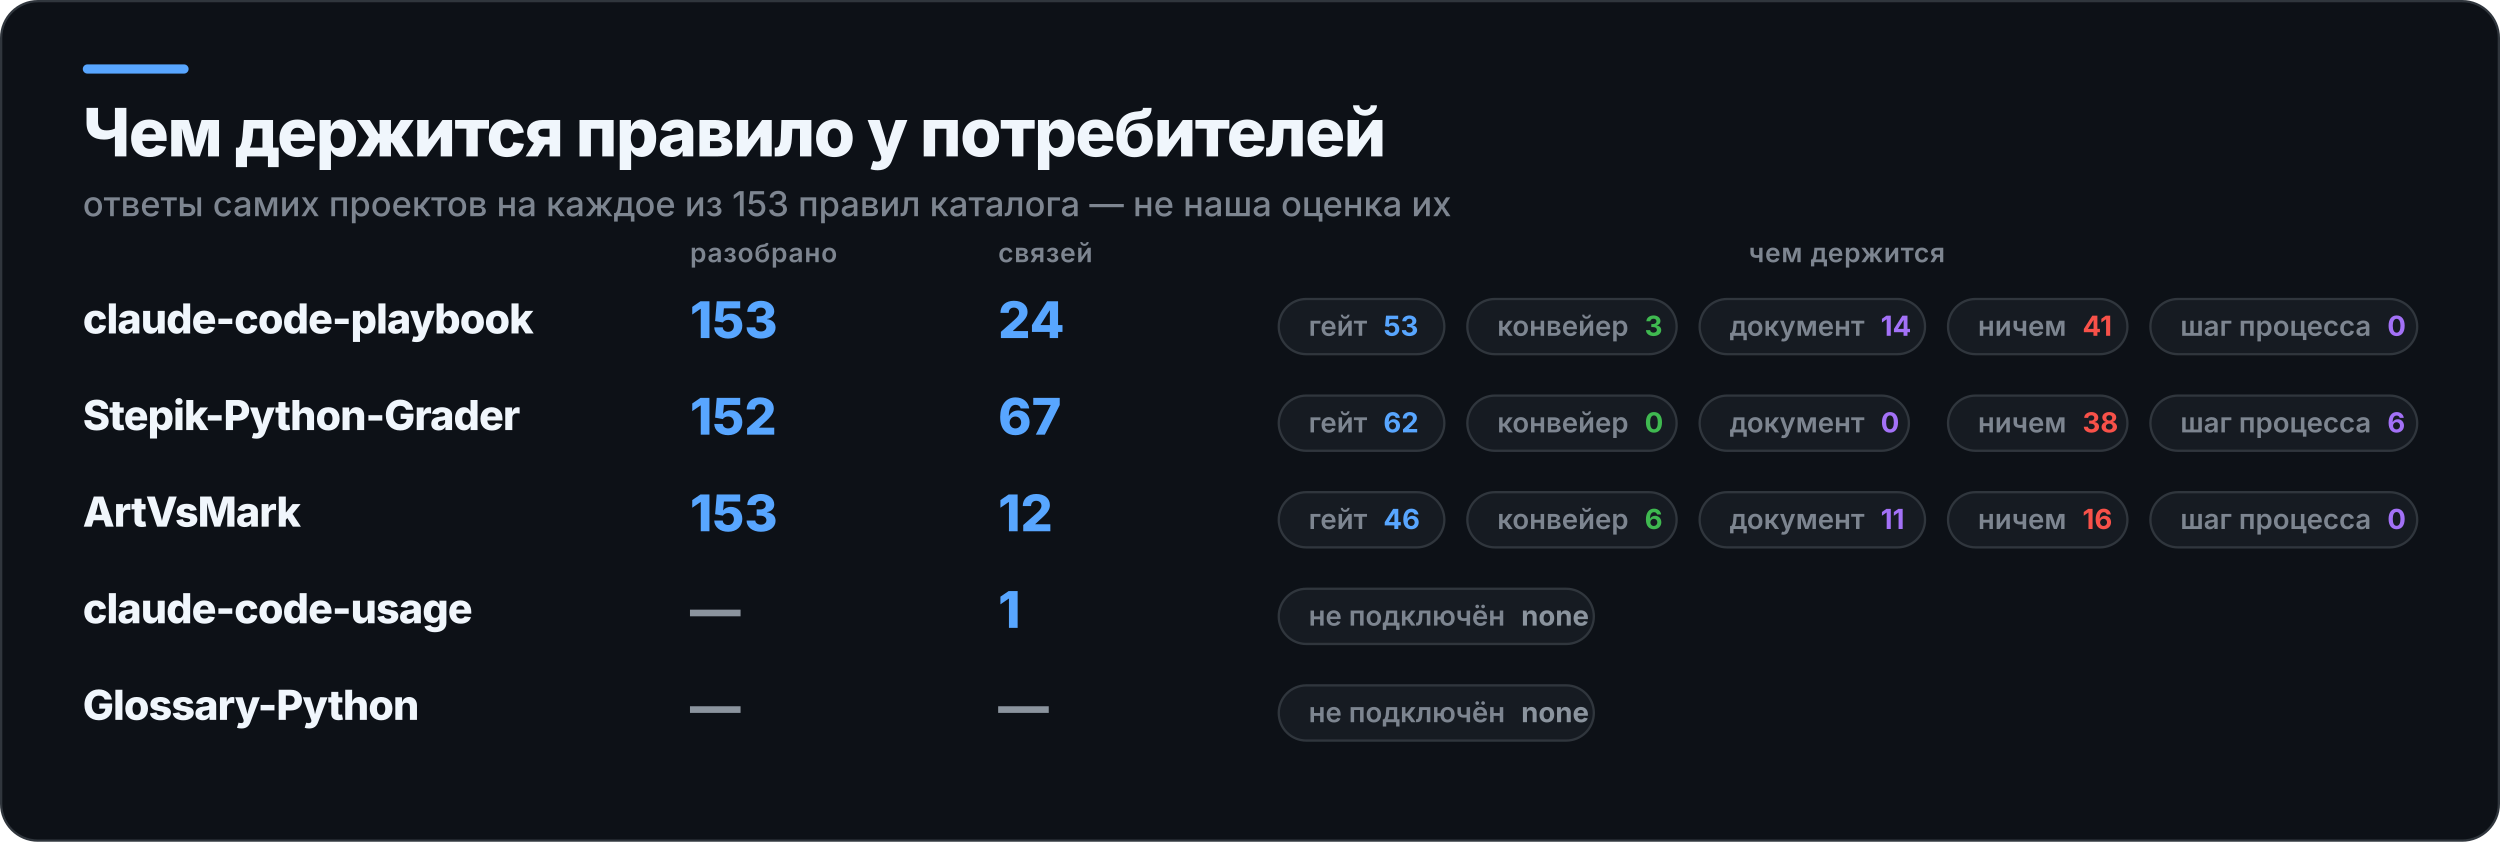
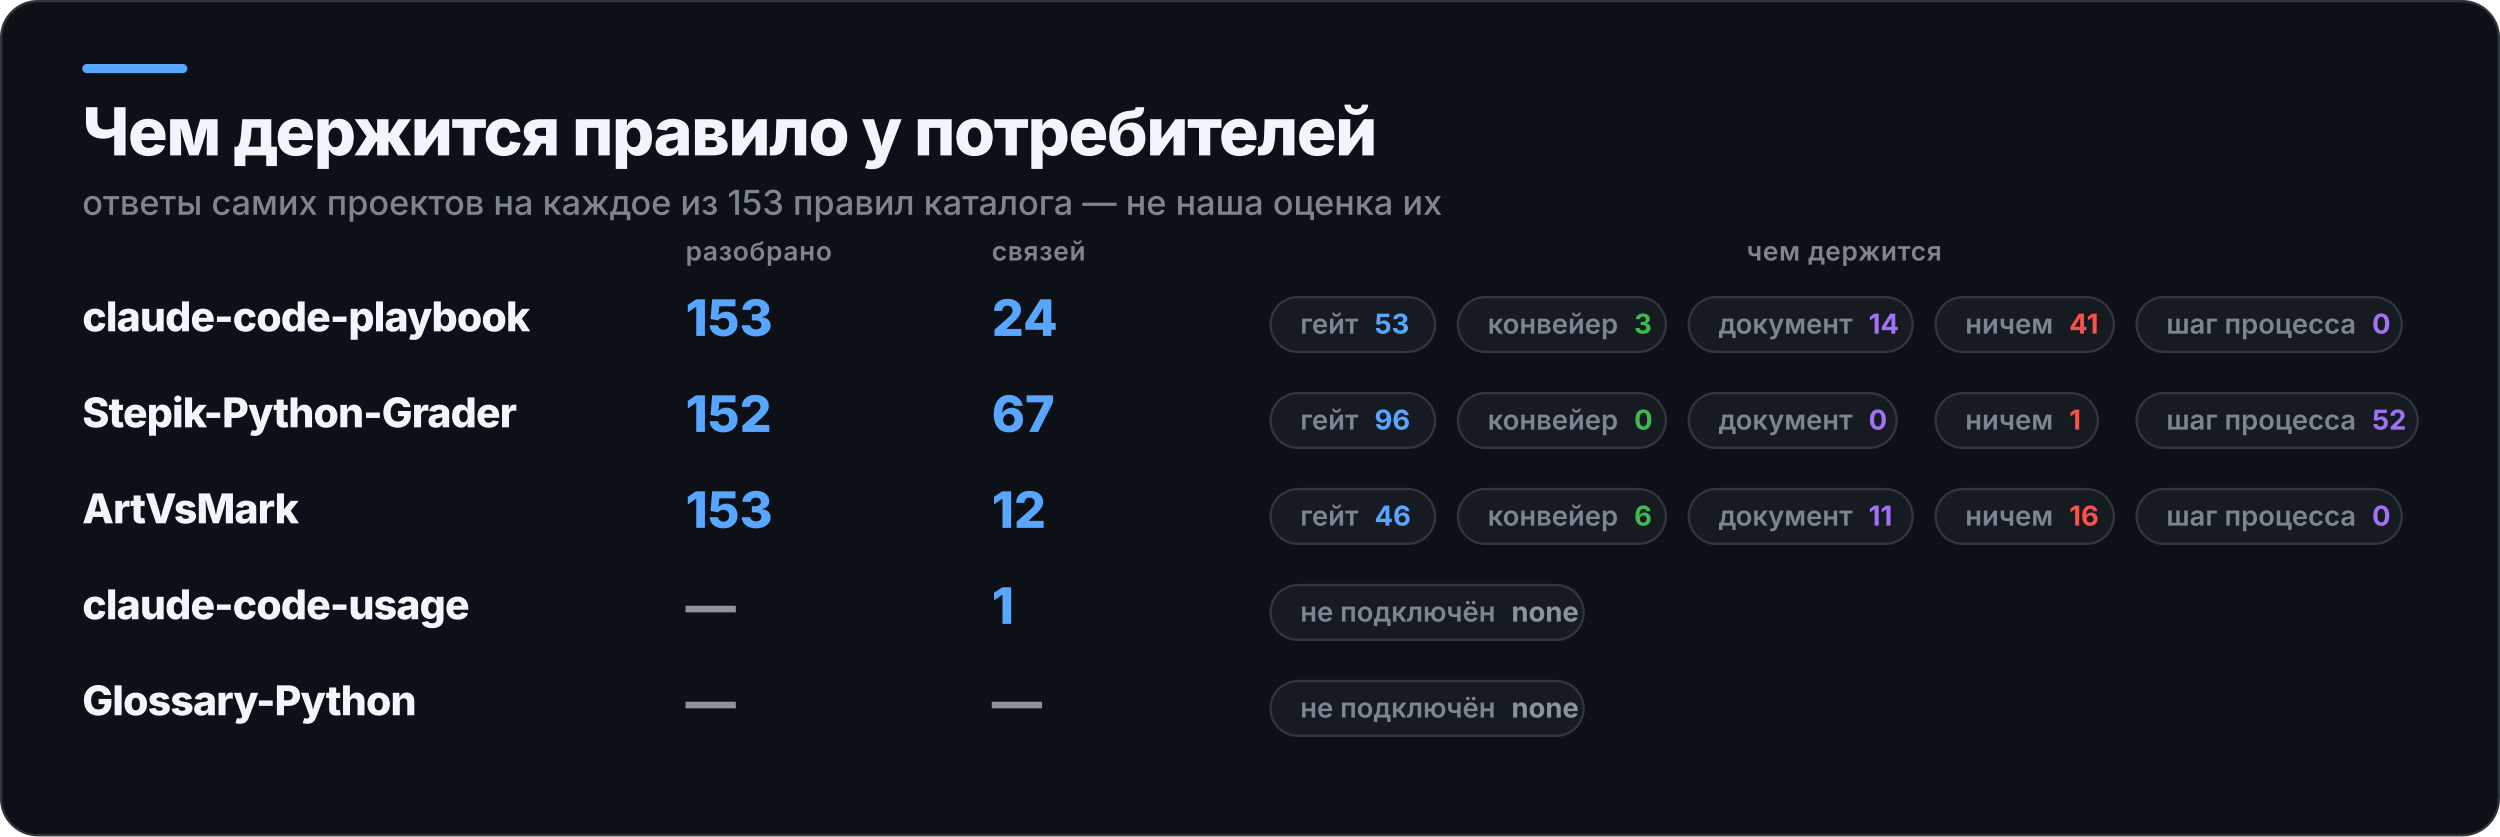
- <svg xmlns="http://www.w3.org/2000/svg" width="1087" height="366" viewBox="0 0 1087 366" role="img" aria-label="Чем держится правило у потребителей">
-   <rect x="0.5" y="0.5" width="1086" height="365" rx="16" fill="#0D1117" stroke="#30363D" />
+ <svg xmlns="http://www.w3.org/2000/svg" width="1094" height="366" viewBox="0 0 1094 366" role="img" aria-label="Чем держится правило у потребителей">
+   <rect x="0.5" y="0.5" width="1093" height="365" rx="16" fill="#0D1117" stroke="#30363D" />
  <rect x="36" y="28" width="46" height="4" rx="2" fill="#58A6FF" />
  <text x="36" y="68" fill="#F0F6FC" font-family="Inter,Segoe UI,Helvetica,Arial,sans-serif" font-size="29" font-weight="800" letter-spacing="-0.6">Чем держится правило у потребителей</text>
  <text x="36" y="94" fill="#7D8590" font-family="Inter,Segoe UI,Helvetica,Arial,sans-serif" font-size="15" font-weight="500">ответы самих проектов на каждое из 153 правил каталога — не наша оценка их</text>
  <text x="300" y="114" fill="#7D8590" font-family="Inter,Segoe UI,Helvetica,Arial,sans-serif" font-size="11.5" font-weight="600" letter-spacing="0.3">разобрано</text>
  <text x="434" y="114" fill="#7D8590" font-family="Inter,Segoe UI,Helvetica,Arial,sans-serif" font-size="11.5" font-weight="600" letter-spacing="0.3">связей</text>
-   <text x="803" y="114" fill="#7D8590" font-family="Inter,Segoe UI,Helvetica,Arial,sans-serif" font-size="11.5" font-weight="600" letter-spacing="0.3" text-anchor="middle">чем держится</text>
+   <text x="807" y="114" fill="#7D8590" font-family="Inter,Segoe UI,Helvetica,Arial,sans-serif" font-size="11.5" font-weight="600" letter-spacing="0.3" text-anchor="middle">чем держится</text>
  <text x="36" y="145" fill="#F0F6FC" font-family="Inter,Segoe UI,Helvetica,Arial,sans-serif" font-size="18" font-weight="800" letter-spacing="-0.4">claude-code-playbook</text>
  <text x="300" y="147" fill="#58A6FF" font-family="Inter,Segoe UI,Helvetica,Arial,sans-serif" font-size="22" font-weight="800">153</text>
  <text x="434" y="147" fill="#58A6FF" font-family="Inter,Segoe UI,Helvetica,Arial,sans-serif" font-size="22" font-weight="800">24</text>
  <rect x="556" y="130" width="72" height="24" rx="12" fill="#161B22" stroke="#30363D" />
  <text x="569" y="146" fill="#7D8590" font-family="Inter,Segoe UI,Helvetica,Arial,sans-serif" font-size="12" font-weight="600">гейт<tspan fill="#58A6FF" font-weight="700" dx="7">53</tspan>
  </text>
  <rect x="638" y="130" width="91" height="24" rx="12" fill="#161B22" stroke="#30363D" />
  <text x="651" y="146" fill="#7D8590" font-family="Inter,Segoe UI,Helvetica,Arial,sans-serif" font-size="12" font-weight="600">конвейер<tspan fill="#3FB950" font-weight="700" dx="7">3</tspan>
  </text>
  <rect x="739" y="130" width="98" height="24" rx="12" fill="#161B22" stroke="#30363D" />
  <text x="752" y="146" fill="#7D8590" font-family="Inter,Segoe UI,Helvetica,Arial,sans-serif" font-size="12" font-weight="600">документ<tspan fill="#A371F7" font-weight="700" dx="7">14</tspan>
  </text>
  <rect x="847" y="130" width="78" height="24" rx="12" fill="#161B22" stroke="#30363D" />
  <text x="860" y="146" fill="#7D8590" font-family="Inter,Segoe UI,Helvetica,Arial,sans-serif" font-size="12" font-weight="600">ничем<tspan fill="#F85149" font-weight="700" dx="7">41</tspan>
  </text>
  <rect x="935" y="130" width="116" height="24" rx="12" fill="#161B22" stroke="#30363D" />
  <text x="948" y="146" fill="#7D8590" font-family="Inter,Segoe UI,Helvetica,Arial,sans-serif" font-size="12" font-weight="600">шаг процесса<tspan fill="#A371F7" font-weight="700" dx="7">0</tspan>
  </text>
  <text x="36" y="187" fill="#F0F6FC" font-family="Inter,Segoe UI,Helvetica,Arial,sans-serif" font-size="18" font-weight="800" letter-spacing="-0.4">Stepik-Python-Grader</text>
  <text x="300" y="189" fill="#58A6FF" font-family="Inter,Segoe UI,Helvetica,Arial,sans-serif" font-size="22" font-weight="800">152</text>
  <text x="434" y="189" fill="#58A6FF" font-family="Inter,Segoe UI,Helvetica,Arial,sans-serif" font-size="22" font-weight="800">67</text>
  <rect x="556" y="172" width="72" height="24" rx="12" fill="#161B22" stroke="#30363D" />
-   <text x="569" y="188" fill="#7D8590" font-family="Inter,Segoe UI,Helvetica,Arial,sans-serif" font-size="12" font-weight="600">гейт<tspan fill="#58A6FF" font-weight="700" dx="7">62</tspan>
+   <text x="569" y="188" fill="#7D8590" font-family="Inter,Segoe UI,Helvetica,Arial,sans-serif" font-size="12" font-weight="600">гейт<tspan fill="#58A6FF" font-weight="700" dx="7">96</tspan>
  </text>
  <rect x="638" y="172" width="91" height="24" rx="12" fill="#161B22" stroke="#30363D" />
  <text x="651" y="188" fill="#7D8590" font-family="Inter,Segoe UI,Helvetica,Arial,sans-serif" font-size="12" font-weight="600">конвейер<tspan fill="#3FB950" font-weight="700" dx="7">0</tspan>
  </text>
  <rect x="739" y="172" width="91" height="24" rx="12" fill="#161B22" stroke="#30363D" />
  <text x="752" y="188" fill="#7D8590" font-family="Inter,Segoe UI,Helvetica,Arial,sans-serif" font-size="12" font-weight="600">документ<tspan fill="#A371F7" font-weight="700" dx="7">0</tspan>
  </text>
-   <rect x="847" y="172" width="78" height="24" rx="12" fill="#161B22" stroke="#30363D" />
-   <text x="860" y="188" fill="#7D8590" font-family="Inter,Segoe UI,Helvetica,Arial,sans-serif" font-size="12" font-weight="600">ничем<tspan fill="#F85149" font-weight="700" dx="7">38</tspan>
+   <rect x="847" y="172" width="71" height="24" rx="12" fill="#161B22" stroke="#30363D" />
+   <text x="860" y="188" fill="#7D8590" font-family="Inter,Segoe UI,Helvetica,Arial,sans-serif" font-size="12" font-weight="600">ничем<tspan fill="#F85149" font-weight="700" dx="7">1</tspan>
  </text>
-   <rect x="935" y="172" width="116" height="24" rx="12" fill="#161B22" stroke="#30363D" />
-   <text x="948" y="188" fill="#7D8590" font-family="Inter,Segoe UI,Helvetica,Arial,sans-serif" font-size="12" font-weight="600">шаг процесса<tspan fill="#A371F7" font-weight="700" dx="7">6</tspan>
+   <rect x="935" y="172" width="123" height="24" rx="12" fill="#161B22" stroke="#30363D" />
+   <text x="948" y="188" fill="#7D8590" font-family="Inter,Segoe UI,Helvetica,Arial,sans-serif" font-size="12" font-weight="600">шаг процесса<tspan fill="#A371F7" font-weight="700" dx="7">52</tspan>
  </text>
  <text x="36" y="229" fill="#F0F6FC" font-family="Inter,Segoe UI,Helvetica,Arial,sans-serif" font-size="18" font-weight="800" letter-spacing="-0.4">ArtVsMark</text>
  <text x="300" y="231" fill="#58A6FF" font-family="Inter,Segoe UI,Helvetica,Arial,sans-serif" font-size="22" font-weight="800">153</text>
  <text x="434" y="231" fill="#58A6FF" font-family="Inter,Segoe UI,Helvetica,Arial,sans-serif" font-size="22" font-weight="800">12</text>
  <rect x="556" y="214" width="72" height="24" rx="12" fill="#161B22" stroke="#30363D" />
  <text x="569" y="230" fill="#7D8590" font-family="Inter,Segoe UI,Helvetica,Arial,sans-serif" font-size="12" font-weight="600">гейт<tspan fill="#58A6FF" font-weight="700" dx="7">46</tspan>
  </text>
  <rect x="638" y="214" width="91" height="24" rx="12" fill="#161B22" stroke="#30363D" />
  <text x="651" y="230" fill="#7D8590" font-family="Inter,Segoe UI,Helvetica,Arial,sans-serif" font-size="12" font-weight="600">конвейер<tspan fill="#3FB950" font-weight="700" dx="7">6</tspan>
  </text>
  <rect x="739" y="214" width="98" height="24" rx="12" fill="#161B22" stroke="#30363D" />
  <text x="752" y="230" fill="#7D8590" font-family="Inter,Segoe UI,Helvetica,Arial,sans-serif" font-size="12" font-weight="600">документ<tspan fill="#A371F7" font-weight="700" dx="7">11</tspan>
  </text>
  <rect x="847" y="214" width="78" height="24" rx="12" fill="#161B22" stroke="#30363D" />
  <text x="860" y="230" fill="#7D8590" font-family="Inter,Segoe UI,Helvetica,Arial,sans-serif" font-size="12" font-weight="600">ничем<tspan fill="#F85149" font-weight="700" dx="7">16</tspan>
  </text>
  <rect x="935" y="214" width="116" height="24" rx="12" fill="#161B22" stroke="#30363D" />
  <text x="948" y="230" fill="#7D8590" font-family="Inter,Segoe UI,Helvetica,Arial,sans-serif" font-size="12" font-weight="600">шаг процесса<tspan fill="#A371F7" font-weight="700" dx="7">0</tspan>
  </text>
  <text x="36" y="271" fill="#F0F6FC" font-family="Inter,Segoe UI,Helvetica,Arial,sans-serif" font-size="18" font-weight="800" letter-spacing="-0.4">claude-code-usage</text>
  <text x="300" y="273" fill="#8B949E" font-family="Inter,Segoe UI,Helvetica,Arial,sans-serif" font-size="22" font-weight="800">—</text>
  <text x="434" y="273" fill="#58A6FF" font-family="Inter,Segoe UI,Helvetica,Arial,sans-serif" font-size="22" font-weight="800">1</text>
  <rect x="556" y="256" width="137" height="24" rx="12" fill="#161B22" stroke="#30363D" />
  <text x="569" y="272" fill="#7D8590" font-family="Inter,Segoe UI,Helvetica,Arial,sans-serif" font-size="12" font-weight="600">не подключён<tspan fill="#8B949E" font-weight="700" dx="7">none</tspan>
  </text>
  <text x="36" y="313" fill="#F0F6FC" font-family="Inter,Segoe UI,Helvetica,Arial,sans-serif" font-size="18" font-weight="800" letter-spacing="-0.4">Glossary-Python</text>
  <text x="300" y="315" fill="#8B949E" font-family="Inter,Segoe UI,Helvetica,Arial,sans-serif" font-size="22" font-weight="800">—</text>
  <text x="434" y="315" fill="#8B949E" font-family="Inter,Segoe UI,Helvetica,Arial,sans-serif" font-size="22" font-weight="800">—</text>
  <rect x="556" y="298" width="137" height="24" rx="12" fill="#161B22" stroke="#30363D" />
  <text x="569" y="314" fill="#7D8590" font-family="Inter,Segoe UI,Helvetica,Arial,sans-serif" font-size="12" font-weight="600">не подключён<tspan fill="#8B949E" font-weight="700" dx="7">none</tspan>
  </text>
</svg>
